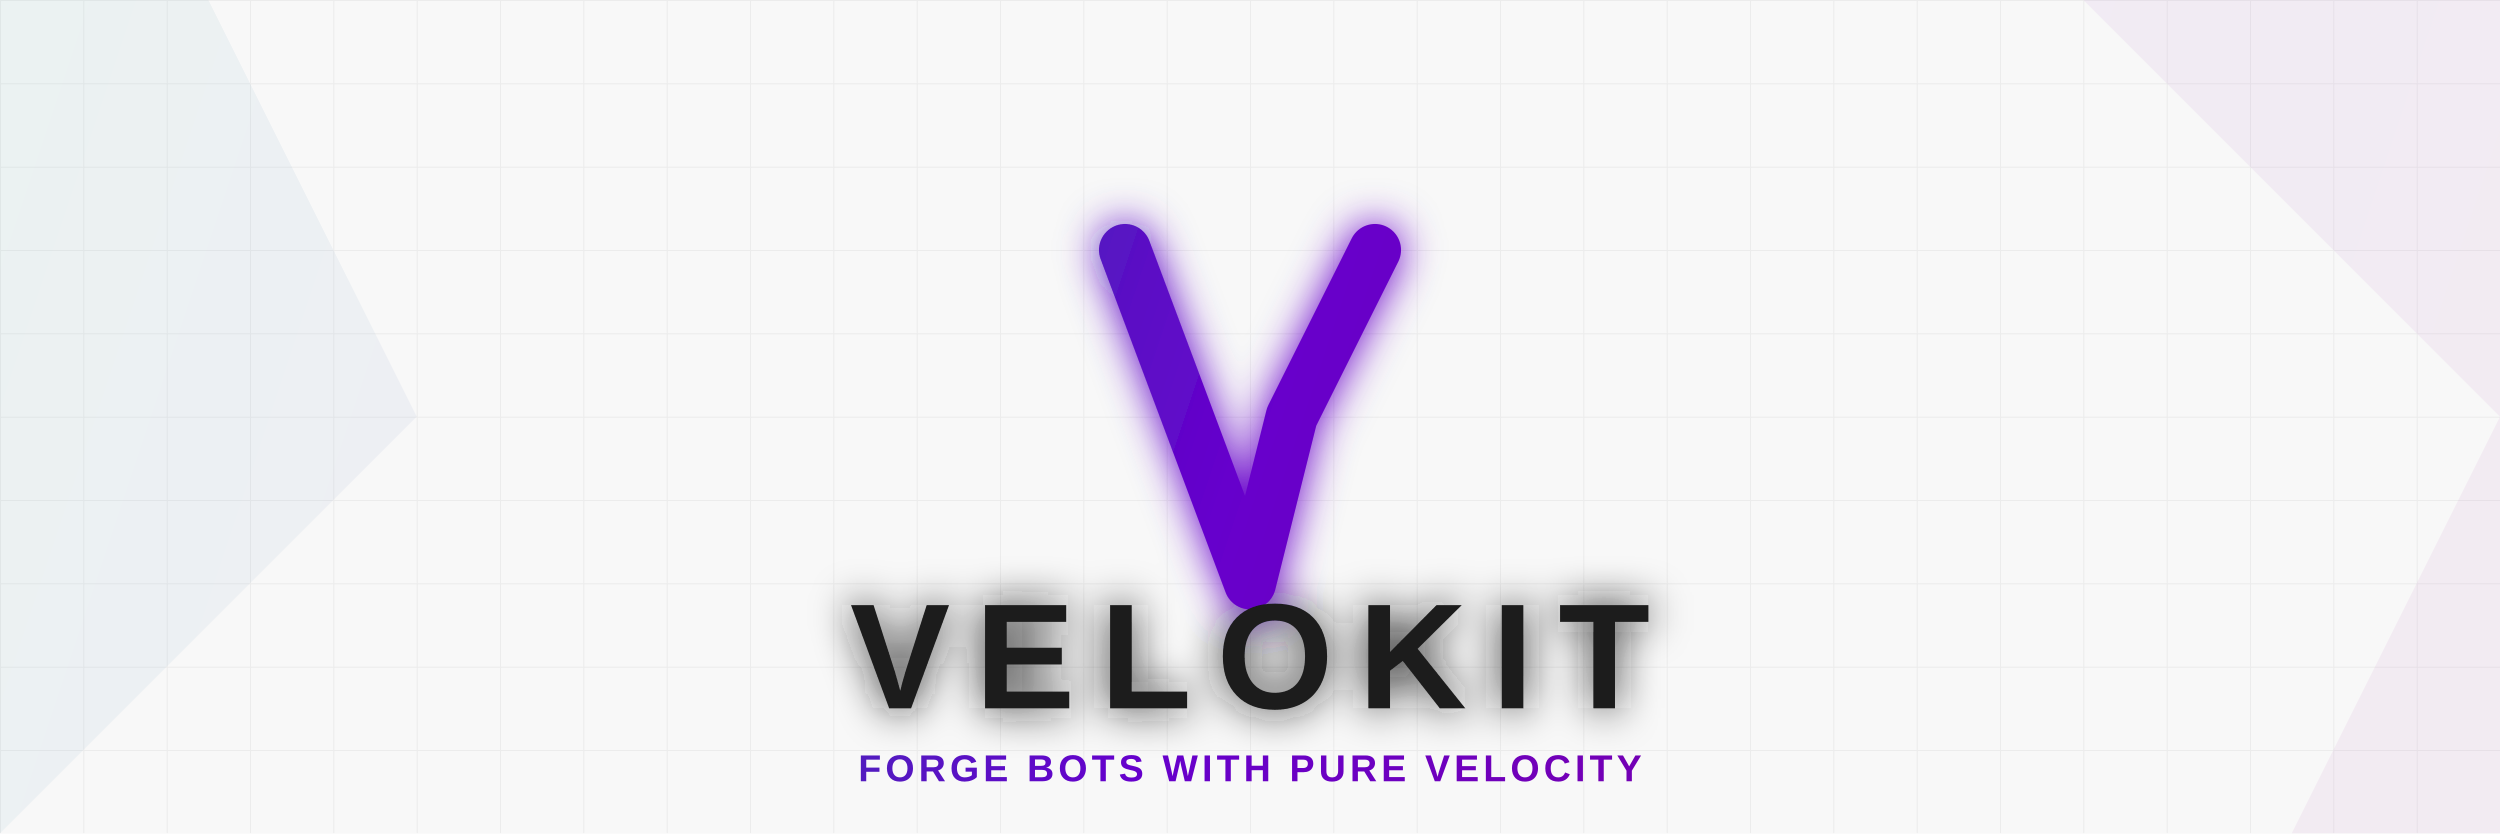
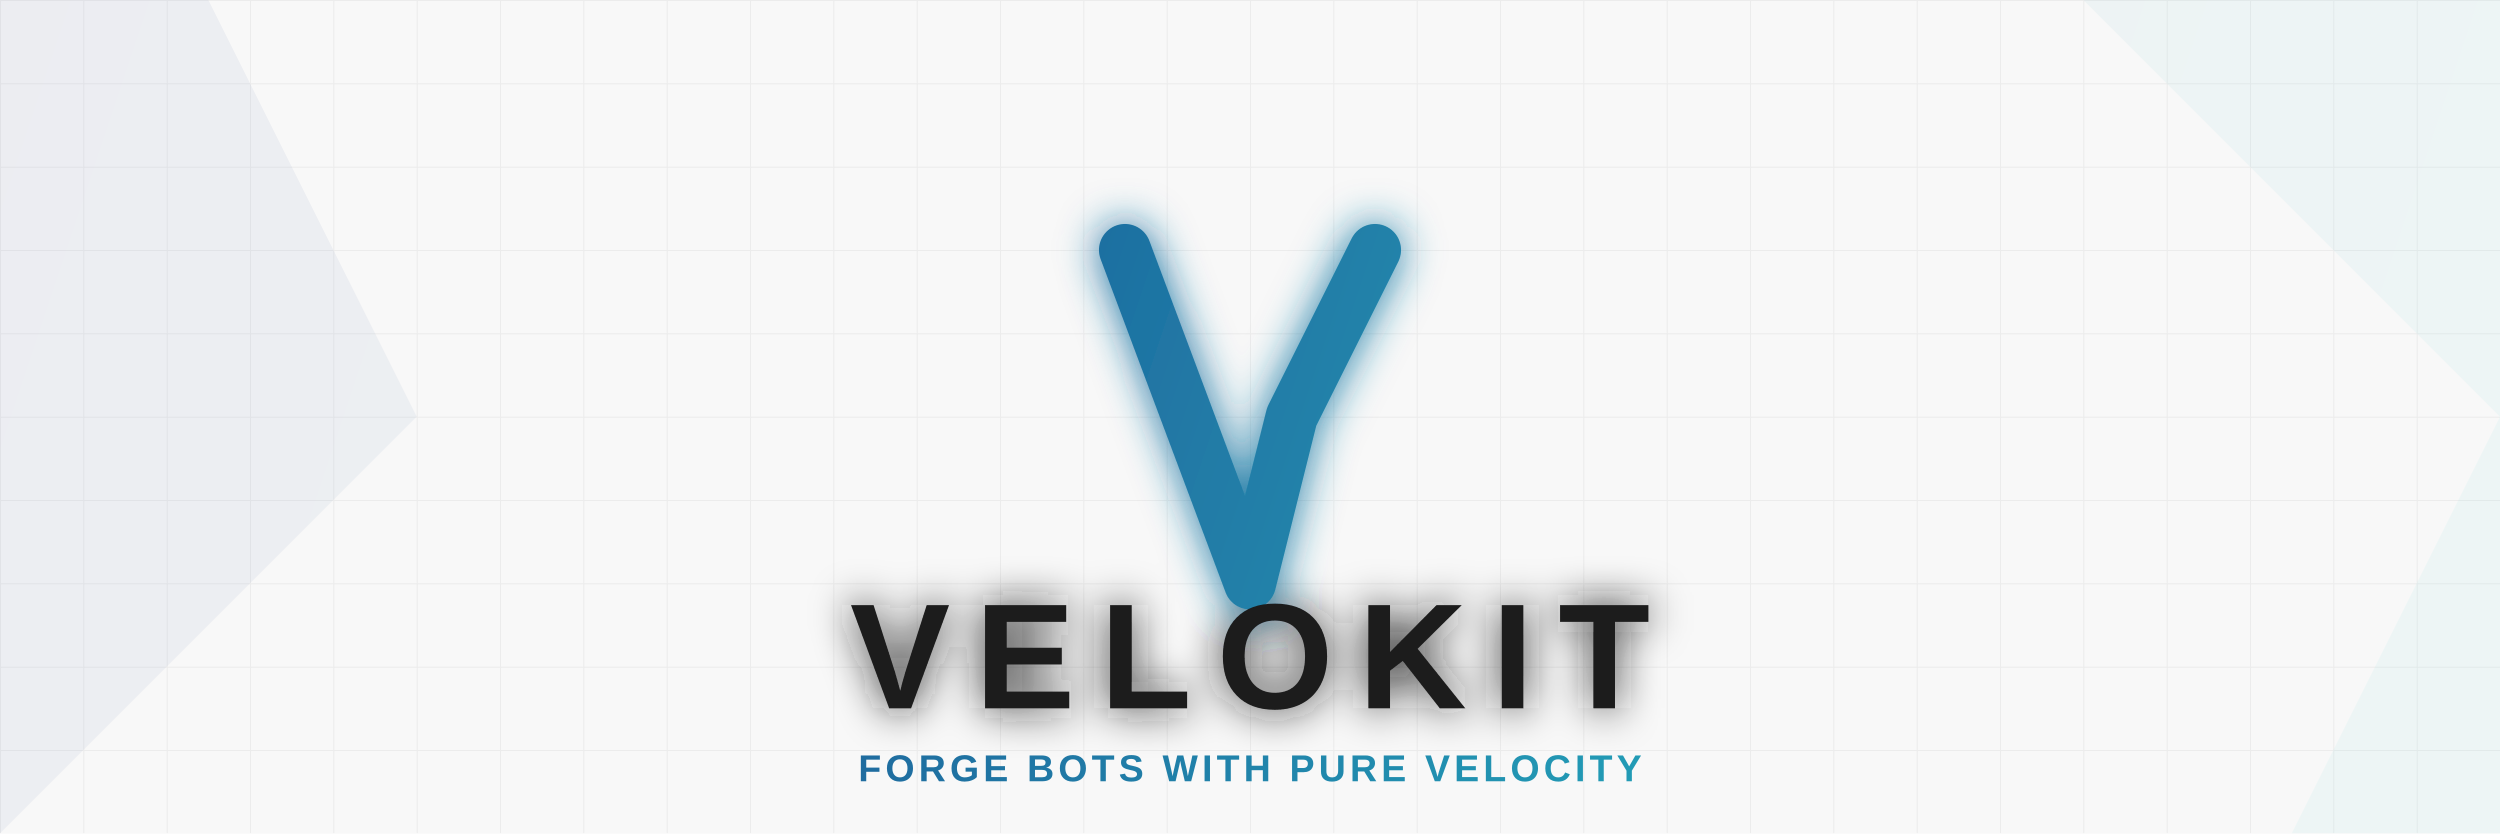
<svg xmlns="http://www.w3.org/2000/svg" width="1200" height="400" viewBox="0 0 1200 400" fill="none">
  <rect width="1200" height="400" fill="#F8F8F8" />
  <defs>
    <linearGradient id="velograd" x1="0" y1="0" x2="1200" y2="400" gradientUnits="userSpaceOnUse">
-       <stop stop-color="#008B8B" />
-       <stop offset="0.5" stop-color="#6600CC" />
-       <stop offset="1" stop-color="#8B008B" />
+       <stop stop-color="#1a2980" />
+       <stop offset="1" stop-color="#26d0ce" />
    </linearGradient>
    <pattern id="grid" width="40" height="40" patternUnits="userSpaceOnUse">
      <path d="M 40 0 L 0 0 0 40" fill="none" stroke="black" stroke-opacity="0.05" stroke-width="1" />
    </pattern>
    <filter id="shadow" x="-20%" y="-20%" width="140%" height="140%">
      <feGaussianBlur stdDeviation="10" result="blur" />
      <feOffset dx="0" dy="4" />
      <feComposite in="SourceGraphic" in2="blur" operator="over" />
    </filter>
  </defs>
  <rect width="1200" height="400" fill="url(#grid)" />
  <path d="M1000 0L1200 200L1100 400H1200V0H1000Z" fill="url(#velograd)" fill-opacity="0.05" />
  <path d="M0 400L200 200L100 0H0V400H0Z" fill="url(#velograd)" fill-opacity="0.05" />
  <g filter="url(#shadow)">
    <path d="M540 120L600 280L620 200L660 120" stroke="url(#velograd)" stroke-width="25" stroke-linecap="round" stroke-linejoin="round" />
    <text x="50%" y="340" text-anchor="middle" fill="#1A1A1A" font-family="Segoe UI, Arial, sans-serif" font-weight="900" font-size="72" letter-spacing="12">VELOKIT</text>
  </g>
  <text x="50%" y="375" text-anchor="middle" fill="url(#velograd)" font-family="Arial" font-weight="bold" font-size="18" letter-spacing="2">FORGE BOTS WITH PURE VELOCITY</text>
</svg>
